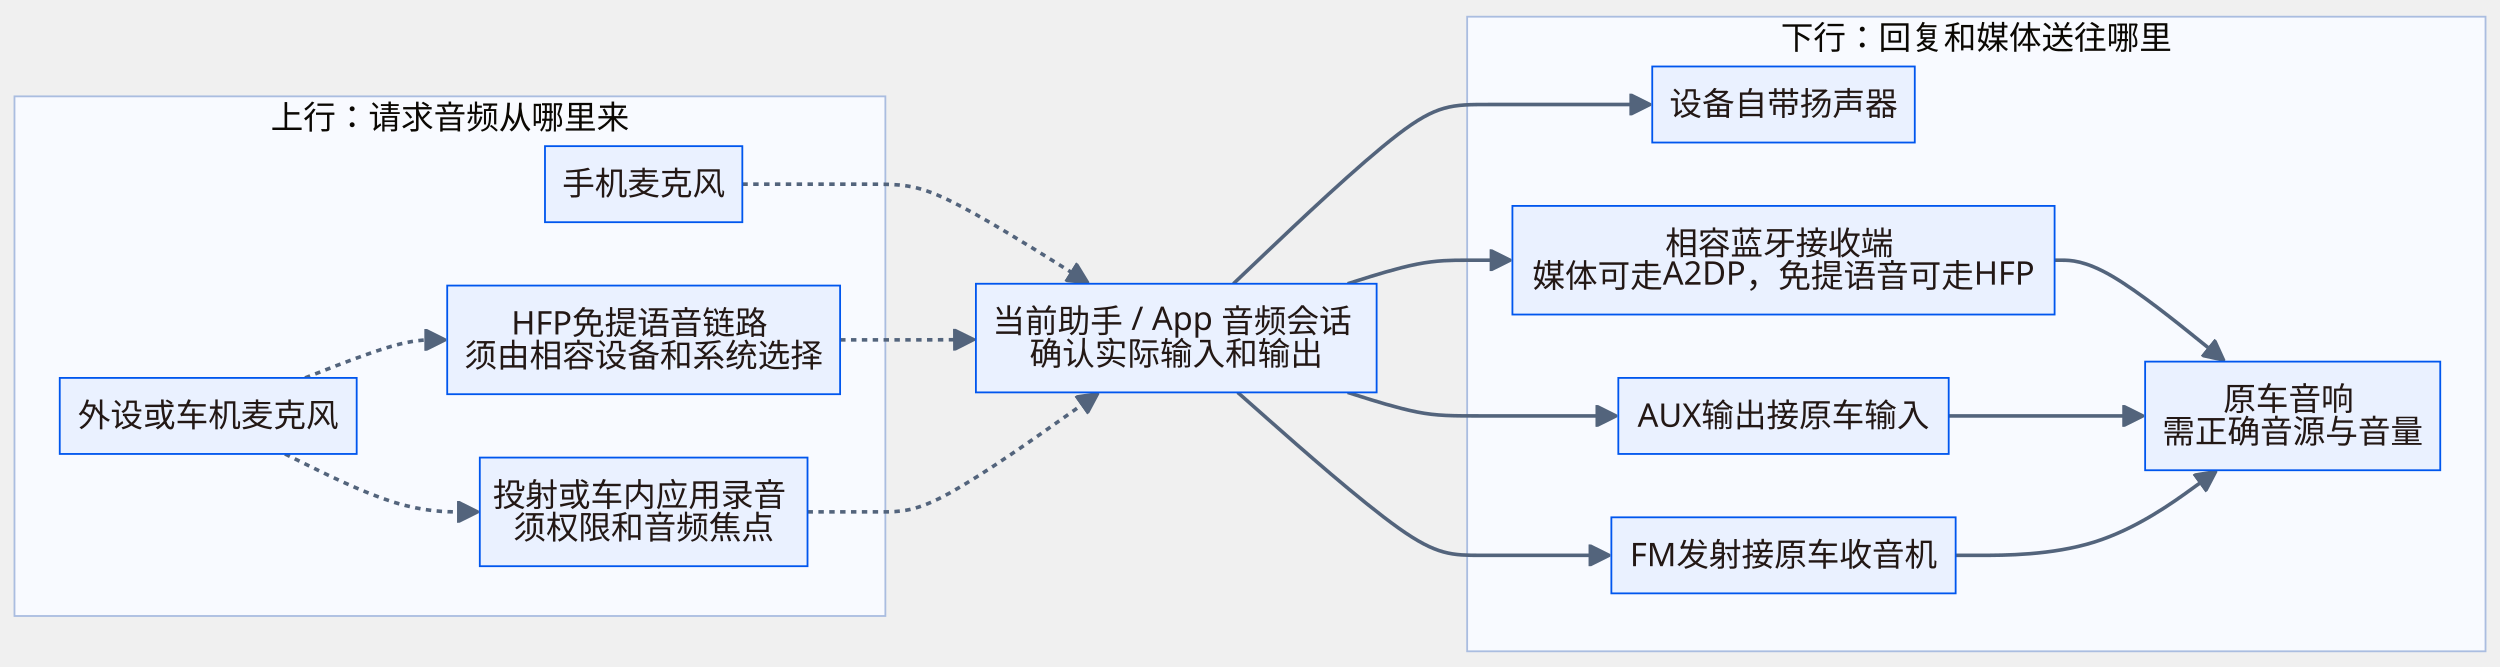
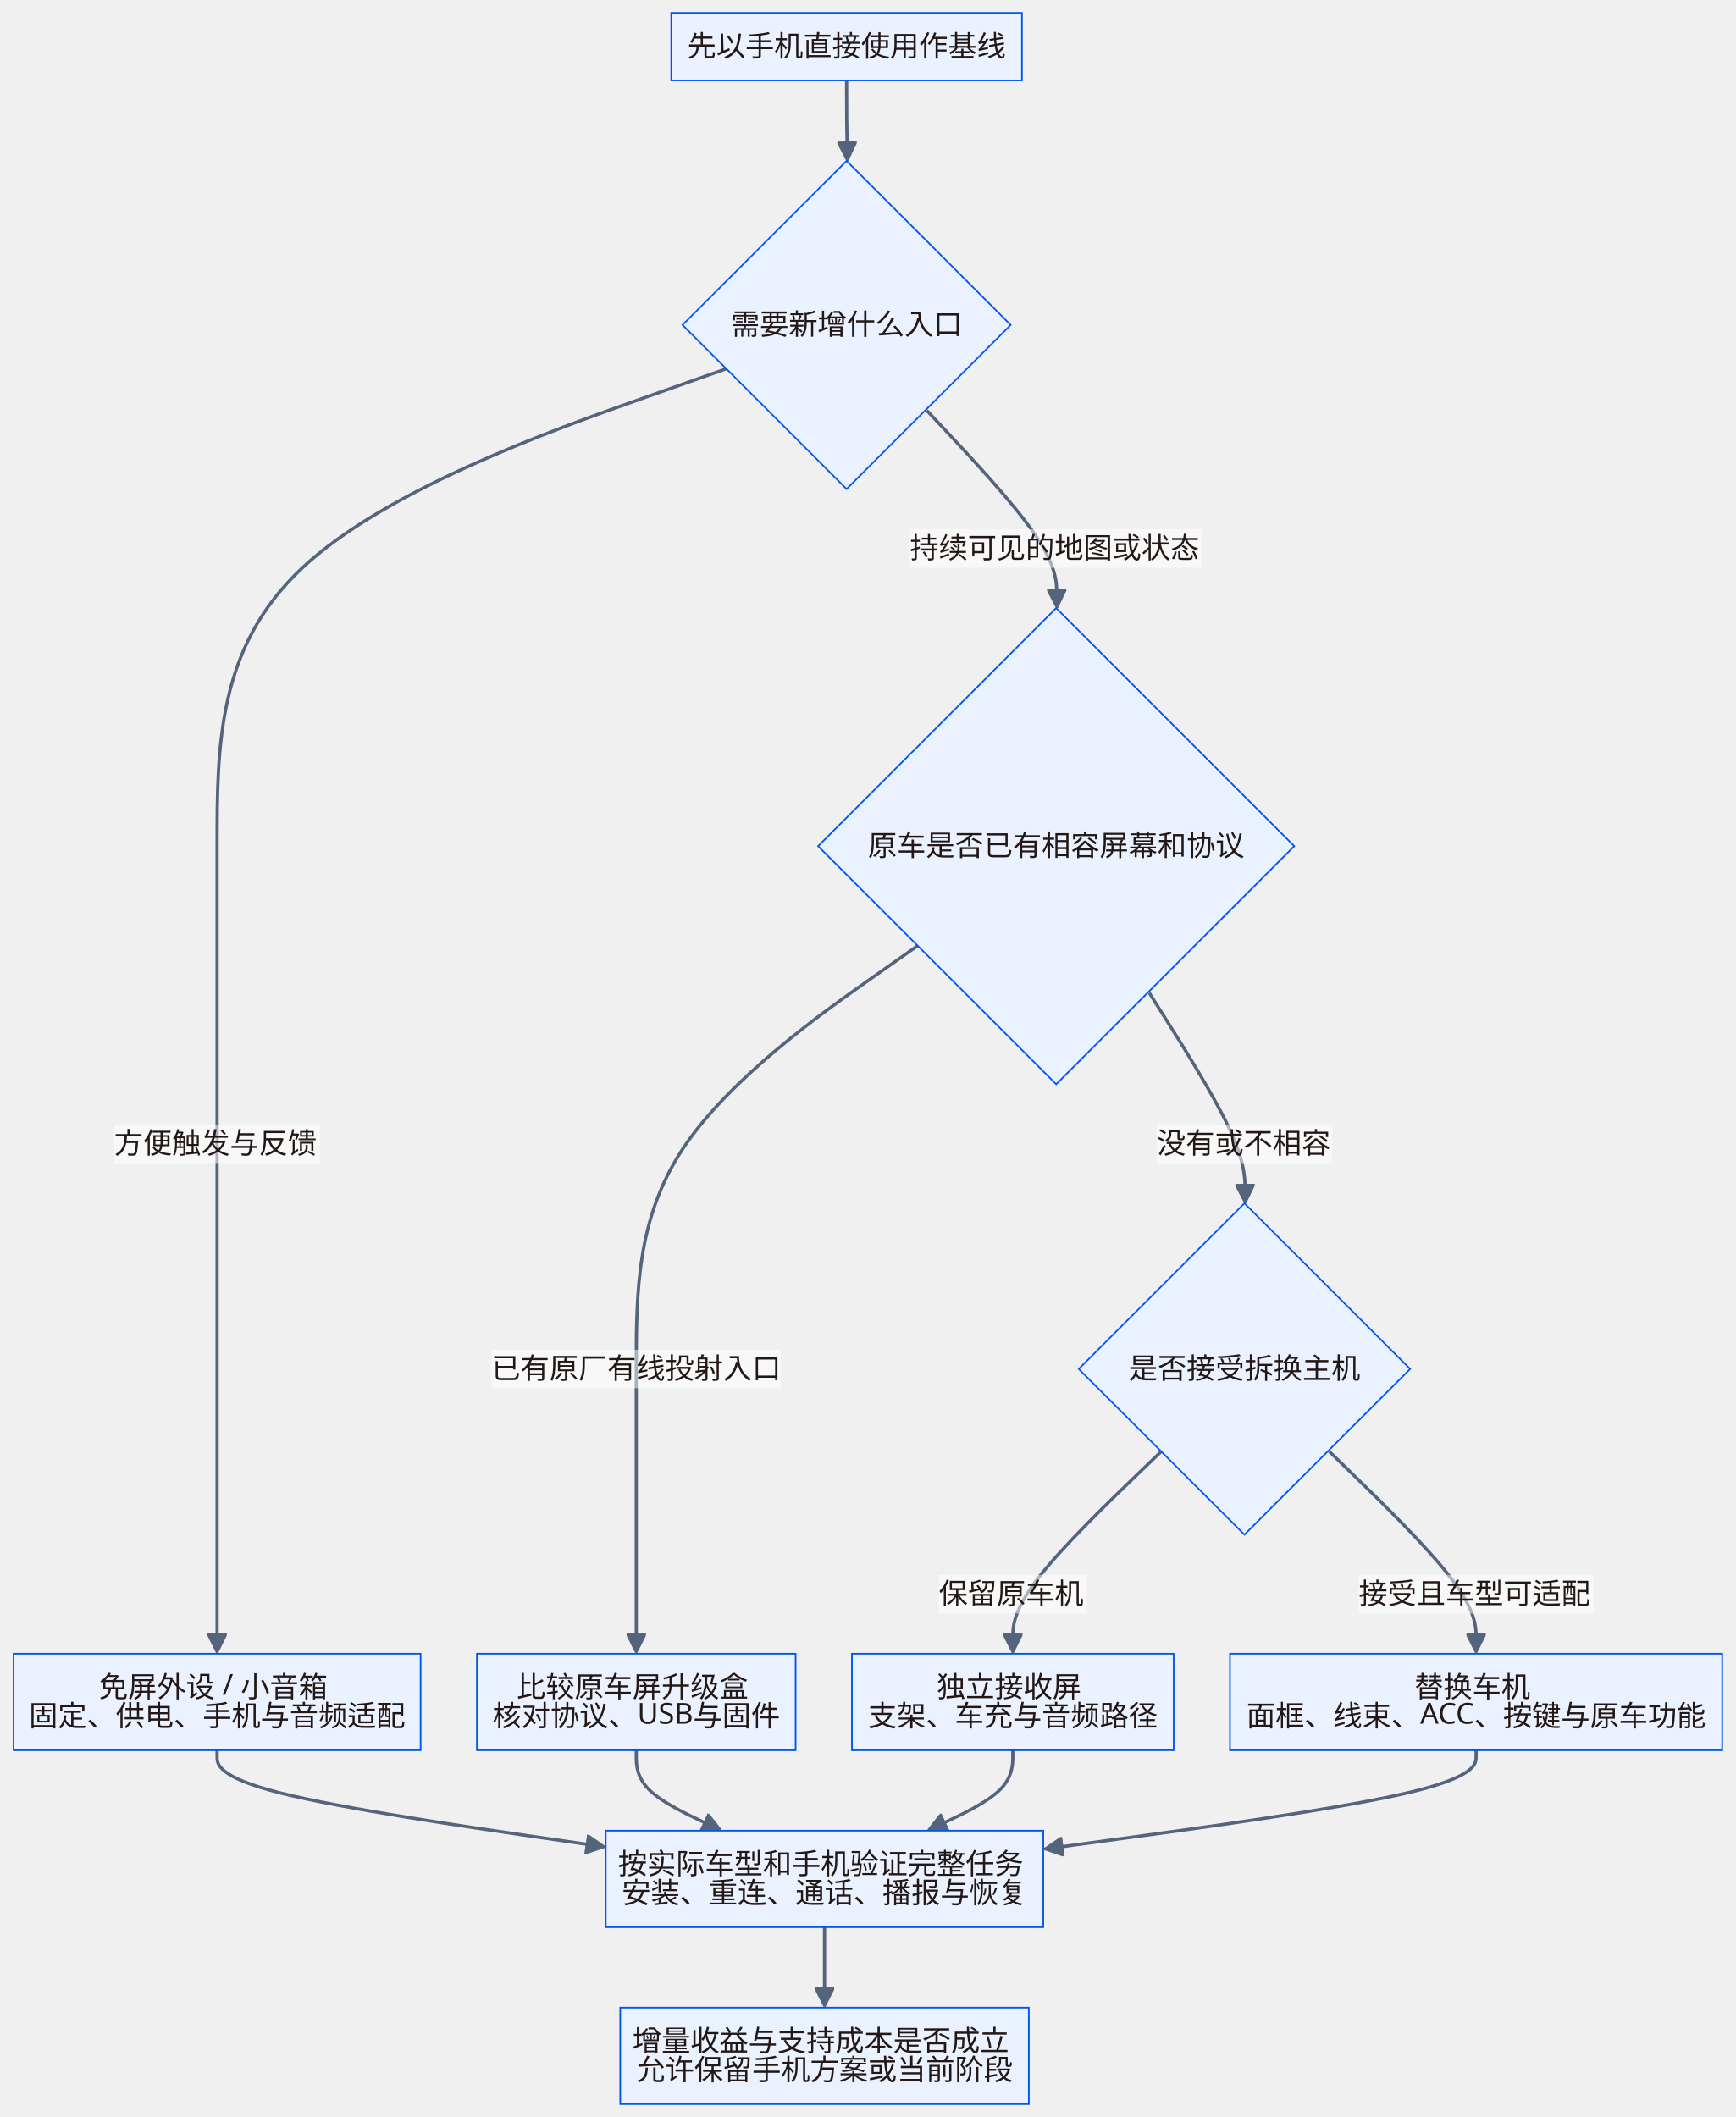
- <svg xmlns="http://www.w3.org/2000/svg" aria-roledescription="flowchart-v2" role="graphics-document document" viewBox="-8 -9 1380.781 367.5" height="368" width="1381" id="researchFigure6">
+ <svg xmlns="http://www.w3.org/2000/svg" aria-roledescription="flowchart-v2" role="graphics-document document" viewBox="-8 -8 1078.105 1316" height="1316" width="1079" id="researchFigure6">
  <style>#researchFigure6{font-family:Microsoft YaHei,PingFang SC,sans-serif;font-size:18px;fill:#231815;}#researchFigure6 .error-icon{fill:#F4F7FC;}#researchFigure6 .error-text{fill:#0b0803;stroke:#0b0803;}#researchFigure6 .edge-thickness-normal{stroke-width:2px;}#researchFigure6 .edge-thickness-thick{stroke-width:3.5px;}#researchFigure6 .edge-pattern-solid{stroke-dasharray:0;}#researchFigure6 .edge-pattern-dashed{stroke-dasharray:3;}#researchFigure6 .edge-pattern-dotted{stroke-dasharray:2;}#researchFigure6 .marker{fill:#53647C;stroke:#53647C;}#researchFigure6 .marker.cross{stroke:#53647C;}#researchFigure6 svg{font-family:Microsoft YaHei,PingFang SC,sans-serif;font-size:18px;}#researchFigure6 .label{font-family:Microsoft YaHei,PingFang SC,sans-serif;color:#231815;}#researchFigure6 .cluster-label text{fill:#0b0803;}#researchFigure6 .cluster-label span,#researchFigure6 p{color:#0b0803;}#researchFigure6 .label text,#researchFigure6 span,#researchFigure6 p{fill:#231815;color:#231815;}#researchFigure6 .node rect,#researchFigure6 .node circle,#researchFigure6 .node ellipse,#researchFigure6 .node polygon,#researchFigure6 .node path{fill:#EAF1FF;stroke:#0056EE;stroke-width:1px;}#researchFigure6 .flowchart-label text{text-anchor:middle;}#researchFigure6 .node .katex path{fill:#000;stroke:#000;stroke-width:1px;}#researchFigure6 .node .label{text-align:center;}#researchFigure6 .node.clickable{cursor:pointer;}#researchFigure6 .arrowheadPath{fill:#0b0b0b;}#researchFigure6 .edgePath .path{stroke:#53647C;stroke-width:2.0px;}#researchFigure6 .flowchart-link{stroke:#53647C;fill:none;}#researchFigure6 .edgeLabel{background-color:#FFFFFF;text-align:center;}#researchFigure6 .edgeLabel rect{opacity:0.5;background-color:#FFFFFF;fill:#FFFFFF;}#researchFigure6 .labelBkg{background-color:rgba(255, 255, 255, 0.5);}#researchFigure6 .cluster rect{fill:#F8FAFF;stroke:#AABDE0;stroke-width:1px;}#researchFigure6 .cluster text{fill:#0b0803;}#researchFigure6 .cluster span,#researchFigure6 p{color:#0b0803;}#researchFigure6 div.mermaidTooltip{position:absolute;text-align:center;max-width:200px;padding:2px;font-family:Microsoft YaHei,PingFang SC,sans-serif;font-size:12px;background:#F4F7FC;border:1px solid hsl(217.5, 17.143%, 87.255%);border-radius:2px;pointer-events:none;z-index:100;}#researchFigure6 .flowchartTitleText{text-anchor:middle;font-size:18px;fill:#231815;}#researchFigure6 :root{--mermaid-font-family:Microsoft YaHei,PingFang SC,sans-serif;}</style>
  <g>
    <marker orient="auto" markerHeight="12" markerWidth="12" markerUnits="userSpaceOnUse" refY="5" refX="6" viewBox="0 0 10 10" class="marker flowchart" id="researchFigure6_flowchart-pointEnd">
      <path style="stroke-width: 1; stroke-dasharray: 1, 0;" class="arrowMarkerPath" d="M 0 0 L 10 5 L 0 10 z" />
    </marker>
    <marker orient="auto" markerHeight="12" markerWidth="12" markerUnits="userSpaceOnUse" refY="5" refX="4.5" viewBox="0 0 10 10" class="marker flowchart" id="researchFigure6_flowchart-pointStart">
      <path style="stroke-width: 1; stroke-dasharray: 1, 0;" class="arrowMarkerPath" d="M 0 5 L 10 10 L 10 0 z" />
    </marker>
    <marker orient="auto" markerHeight="11" markerWidth="11" markerUnits="userSpaceOnUse" refY="5" refX="11" viewBox="0 0 10 10" class="marker flowchart" id="researchFigure6_flowchart-circleEnd">
      <circle style="stroke-width: 1; stroke-dasharray: 1, 0;" class="arrowMarkerPath" r="5" cy="5" cx="5" />
    </marker>
    <marker orient="auto" markerHeight="11" markerWidth="11" markerUnits="userSpaceOnUse" refY="5" refX="-1" viewBox="0 0 10 10" class="marker flowchart" id="researchFigure6_flowchart-circleStart">
      <circle style="stroke-width: 1; stroke-dasharray: 1, 0;" class="arrowMarkerPath" r="5" cy="5" cx="5" />
    </marker>
    <marker orient="auto" markerHeight="11" markerWidth="11" markerUnits="userSpaceOnUse" refY="5.2" refX="12" viewBox="0 0 11 11" class="marker cross flowchart" id="researchFigure6_flowchart-crossEnd">
      <path style="stroke-width: 2; stroke-dasharray: 1, 0;" class="arrowMarkerPath" d="M 1,1 l 9,9 M 10,1 l -9,9" />
    </marker>
    <marker orient="auto" markerHeight="11" markerWidth="11" markerUnits="userSpaceOnUse" refY="5.2" refX="-1" viewBox="0 0 11 11" class="marker cross flowchart" id="researchFigure6_flowchart-crossStart">
      <path style="stroke-width: 2; stroke-dasharray: 1, 0;" class="arrowMarkerPath" d="M 1,1 l 9,9 M 10,1 l -9,9" />
    </marker>
    <g class="root">
-       <g class="clusters">
-         <g id="OUTPUT" class="cluster default flowchart-label">
-           <rect height="350.5" width="562.453" y="0" x="802.328" ry="0" rx="0" style="" />
-           <g transform="translate(1083.555, 0)" class="cluster-label">
-             <text style="">
-               <tspan class="row" x="0" dy="1em" xml:space="preserve">下行：回复和媒体送往哪里</tspan>
-             </text>
-           </g>
-         </g>
-         <g id="INPUT" class="cluster default flowchart-label">
-           <rect height="287" width="481" y="44" x="0" ry="0" rx="0" style="" />
-           <g transform="translate(240.5, 44)" class="cluster-label">
-             <text style="">
-               <tspan class="row" x="0" dy="1em" xml:space="preserve">上行：请求音频从哪里来</tspan>
-             </text>
-           </g>
-         </g>
-       </g>
+       <g class="clusters" />
      <g class="edgePaths">
-         <path marker-end="url(#researchFigure6_flowchart-pointEnd)" style="fill:none;stroke-width:2px;stroke-dasharray:3;" class="edge-thickness-normal edge-pattern-dotted flowchart-link LS-PHONE_MIC LE-SESSION" id="L-PHONE_MIC-SESSION-0" d="M402,92.5L415.167,92.5C428.333,92.5,454.667,92.5,472,92.5C489.333,92.5,497.667,92.5,515.715,101.198C533.764,109.895,561.528,127.291,575.409,135.988L589.291,144.686" />
-         <path marker-end="url(#researchFigure6_flowchart-pointEnd)" style="fill:none;stroke-width:2px;stroke-dasharray:3;" class="edge-thickness-normal edge-pattern-dotted flowchart-link LS-DEVICE_MIC LE-HFP" id="L-DEVICE_MIC-HFP-0" d="M160.5,199.5L169.417,196C178.333,192.5,196.167,185.5,208.367,182C220.567,178.5,227.133,178.5,230.417,178.5L233.7,178.5" />
-         <path marker-end="url(#researchFigure6_flowchart-pointEnd)" style="fill:none;stroke-width:2px;stroke-dasharray:3;" class="edge-thickness-normal edge-pattern-dotted flowchart-link LS-DEVICE_MIC LE-PROJECTION" id="L-DEVICE_MIC-PROJECTION-0" d="M149.396,241.5L160.164,246.833C170.931,252.167,192.465,262.833,209.516,268.167C226.567,273.5,239.133,273.5,245.417,273.5L251.7,273.5" />
-         <path marker-end="url(#researchFigure6_flowchart-pointEnd)" style="fill:none;stroke-width:2px;stroke-dasharray:3;" class="edge-thickness-normal edge-pattern-dotted flowchart-link LS-HFP LE-SESSION" id="L-HFP-SESSION-0" d="M456,178.5L460.167,178.5C464.333,178.5,472.667,178.5,481,178.5C489.333,178.5,497.667,178.5,505.117,178.476C512.567,178.452,519.133,178.403,522.417,178.379L525.7,178.355" />
-         <path marker-end="url(#researchFigure6_flowchart-pointEnd)" style="fill:none;stroke-width:2px;stroke-dasharray:3;" class="edge-thickness-normal edge-pattern-dotted flowchart-link LS-PROJECTION LE-SESSION" id="L-PROJECTION-SESSION-0" d="M438,273.5L445.167,273.5C452.333,273.5,466.667,273.5,478,273.5C489.333,273.5,497.667,273.5,516.657,263.01C535.648,252.52,565.295,231.541,580.119,221.051L594.943,210.561" />
-         <path marker-end="url(#researchFigure6_flowchart-pointEnd)" style="fill:none;" class="edge-thickness-normal edge-pattern-solid flowchart-link LS-BT LE-CAR" id="L-BT-CAR-0" d="M1126.781,134.5L1130.948,134.5C1135.115,134.5,1143.448,134.5,1158.485,143.278C1173.523,152.057,1195.265,169.614,1206.136,178.392L1217.007,187.17" />
-         <path marker-end="url(#researchFigure6_flowchart-pointEnd)" style="fill:none;" class="edge-thickness-normal edge-pattern-solid flowchart-link LS-AUX LE-CAR" id="L-AUX-CAR-0" d="M1068.289,220.5L1082.204,220.5C1096.12,220.5,1123.951,220.5,1141.149,220.5C1158.348,220.5,1164.915,220.5,1168.198,220.5L1171.481,220.5" />
-         <path marker-end="url(#researchFigure6_flowchart-pointEnd)" style="fill:none;" class="edge-thickness-normal edge-pattern-solid flowchart-link LS-FM LE-CAR" id="L-FM-CAR-0" d="M1072.129,297.5L1085.405,297.5C1098.68,297.5,1125.231,297.5,1148.625,290.184C1172.018,282.868,1192.256,268.237,1202.374,260.921L1212.493,253.605" />
-         <path marker-end="url(#researchFigure6_flowchart-pointEnd)" style="fill:none;" class="edge-thickness-normal edge-pattern-solid flowchart-link LS-SESSION LE-OWN" id="L-SESSION-OWN-0" d="M673.214,147.5L690.566,131C707.919,114.5,742.623,81.5,764.142,65C785.661,48.5,793.995,48.5,814.316,48.5C834.637,48.5,866.946,48.5,883.1,48.5L899.255,48.5" />
-         <path marker-end="url(#researchFigure6_flowchart-pointEnd)" style="fill:none;" class="edge-thickness-normal edge-pattern-solid flowchart-link LS-SESSION LE-BT" id="L-SESSION-BT-0" d="M736.313,147.5L743.149,145.333C749.985,143.167,763.657,138.833,774.659,136.667C785.661,134.5,793.995,134.5,801.445,134.5C808.895,134.5,815.461,134.5,818.745,134.5L822.028,134.5" />
-         <path marker-end="url(#researchFigure6_flowchart-pointEnd)" style="fill:none;" class="edge-thickness-normal edge-pattern-solid flowchart-link LS-SESSION LE-AUX" id="L-SESSION-AUX-0" d="M736.313,207.5L743.149,209.667C749.985,211.833,763.657,216.167,774.659,218.333C785.661,220.5,793.995,220.5,811.193,220.5C828.392,220.5,854.456,220.5,867.488,220.5L880.52,220.5" />
-         <path marker-end="url(#researchFigure6_flowchart-pointEnd)" style="fill:none;" class="edge-thickness-normal edge-pattern-solid flowchart-link LS-SESSION LE-FM" id="L-SESSION-FM-0" d="M675.58,207.5L692.538,222.5C709.496,237.5,743.412,267.5,764.537,282.5C785.661,297.5,793.995,297.5,810.553,297.5C827.112,297.5,851.896,297.5,864.288,297.5L876.68,297.5" />
+         <path marker-end="url(#researchFigure6_flowchart-pointEnd)" style="fill:none;" class="edge-thickness-normal edge-pattern-solid flowchart-link LS-START LE-NEED" id="L-START-NEED-0" d="M517.807,42L517.807,46.167C517.807,50.333,517.807,58.667,517.873,66.2C517.939,73.734,518.071,80.467,518.137,83.834L518.203,87.201" />
+         <path marker-end="url(#researchFigure6_flowchart-pointEnd)" style="fill:none;" class="edge-thickness-normal edge-pattern-solid flowchart-link LS-NEED LE-VOICE" id="L-NEED-VOICE-0" d="M443.042,221.235L390.285,239.863C337.528,258.49,232.014,295.745,179.257,345.206C126.5,394.667,126.5,456.333,126.5,518C126.5,579.667,126.5,641.333,126.5,695.5C126.5,749.667,126.5,796.333,126.5,843C126.5,889.667,126.5,936.333,126.5,964.95C126.5,993.567,126.5,1004.133,126.5,1009.417L126.5,1014.7" />
+         <path marker-end="url(#researchFigure6_flowchart-pointEnd)" style="fill:none;" class="edge-thickness-normal edge-pattern-solid flowchart-link LS-NEED LE-SCREEN" id="L-NEED-SCREEN-0" d="M567.655,247.151L581.06,261.46C594.466,275.768,621.276,304.384,634.753,324.059C648.23,343.733,648.373,354.467,648.445,359.834L648.516,365.2" />
+         <path marker-end="url(#researchFigure6_flowchart-pointEnd)" style="fill:none;" class="edge-thickness-normal edge-pattern-solid flowchart-link LS-SCREEN LE-BOX" id="L-SCREEN-BOX-0" d="M561.973,579.887L532.821,600.405C503.669,620.924,445.365,661.962,416.213,705.814C387.061,749.667,387.061,796.333,387.061,843C387.061,889.667,387.061,936.333,387.061,964.95C387.061,993.567,387.061,1004.133,387.061,1009.417L387.061,1014.7" />
+         <path marker-end="url(#researchFigure6_flowchart-pointEnd)" style="fill:none;" class="edge-thickness-normal edge-pattern-solid flowchart-link LS-SCREEN LE-INSTALL" id="L-SCREEN-INSTALL-0" d="M705.934,609.153L715.798,624.794C725.662,640.435,745.389,671.718,755.325,692.726C765.26,713.733,765.403,724.467,765.475,729.834L765.547,735.2" />
+         <path marker-end="url(#researchFigure6_flowchart-pointEnd)" style="fill:none;" class="edge-thickness-normal edge-pattern-solid flowchart-link LS-INSTALL LE-PORTABLE" id="L-INSTALL-PORTABLE-0" d="M713.393,894.275L698.014,909.063C682.635,923.85,651.878,953.425,636.5,973.496C621.121,993.567,621.121,1004.133,621.121,1009.417L621.121,1014.7" />
+         <path marker-end="url(#researchFigure6_flowchart-pointEnd)" style="fill:none;" class="edge-thickness-normal edge-pattern-solid flowchart-link LS-INSTALL LE-HEADUNIT" id="L-INSTALL-HEADUNIT-0" d="M817.842,894.275L833.054,909.063C848.266,923.85,878.689,953.425,893.901,973.496C909.113,993.567,909.113,1004.133,909.113,1009.417L909.113,1014.7" />
+         <path marker-end="url(#researchFigure6_flowchart-pointEnd)" style="fill:none;" class="edge-thickness-normal edge-pattern-solid flowchart-link LS-VOICE LE-VALIDATE" id="L-VOICE-VALIDATE-0" d="M126.5,1080L126.5,1084.167C126.5,1088.333,126.5,1096.667,165.891,1106.571C205.282,1116.475,284.064,1127.951,323.455,1133.689L362.846,1139.426" />
+         <path marker-end="url(#researchFigure6_flowchart-pointEnd)" style="fill:none;" class="edge-thickness-normal edge-pattern-solid flowchart-link LS-BOX LE-VALIDATE" id="L-BOX-VALIDATE-0" d="M387.061,1080L387.061,1084.167C387.061,1088.333,387.061,1096.667,395.127,1104.624C403.194,1112.582,419.326,1120.164,427.393,1123.955L435.459,1127.746" />
+         <path marker-end="url(#researchFigure6_flowchart-pointEnd)" style="fill:none;" class="edge-thickness-normal edge-pattern-solid flowchart-link LS-PORTABLE LE-VALIDATE" id="L-PORTABLE-VALIDATE-0" d="M621.121,1080L621.121,1084.167C621.121,1088.333,621.121,1096.667,613.055,1104.624C604.988,1112.582,588.855,1120.164,580.789,1123.955L572.722,1127.746" />
+         <path marker-end="url(#researchFigure6_flowchart-pointEnd)" style="fill:none;" class="edge-thickness-normal edge-pattern-solid flowchart-link LS-HEADUNIT LE-VALIDATE" id="L-HEADUNIT-VALIDATE-0" d="M909.113,1080L909.113,1084.167C909.113,1088.333,909.113,1096.667,865.152,1106.803C821.19,1116.94,733.266,1128.879,689.304,1134.849L645.343,1140.819" />
+         <path marker-end="url(#researchFigure6_flowchart-pointEnd)" style="fill:none;" class="edge-thickness-normal edge-pattern-solid flowchart-link LS-VALIDATE LE-DECIDE" id="L-VALIDATE-DECIDE-0" d="M504.091,1190L504.091,1194.167C504.091,1198.333,504.091,1206.667,504.091,1214.117C504.091,1221.567,504.091,1228.133,504.091,1231.417L504.091,1234.7" />
      </g>
      <g class="edgeLabels">
        <g class="edgeLabel">
          <g transform="translate(0, 0)" class="label">
            <rect height="0" width="0" ry="0" rx="0" />
            <text style="">
              <tspan class="row" x="0" dy="1em" xml:space="preserve" />
            </text>
          </g>
        </g>
-         <g class="edgeLabel">
-           <g transform="translate(0, 0)" class="label">
-             <rect height="0" width="0" ry="0" rx="0" />
-             <text style="">
-               <tspan class="row" x="0" dy="1em" xml:space="preserve" />
-             </text>
-           </g>
-         </g>
-         <g class="edgeLabel">
-           <g transform="translate(0, 0)" class="label">
-             <rect height="0" width="0" ry="0" rx="0" />
-             <text style="">
-               <tspan class="row" x="0" dy="1em" xml:space="preserve" />
-             </text>
-           </g>
-         </g>
-         <g class="edgeLabel">
-           <g transform="translate(0, 0)" class="label">
-             <rect height="0" width="0" ry="0" rx="0" />
-             <text style="">
-               <tspan class="row" x="0" dy="1em" xml:space="preserve" />
-             </text>
-           </g>
-         </g>
-         <g class="edgeLabel">
-           <g transform="translate(0, 0)" class="label">
-             <rect height="0" width="0" ry="0" rx="0" />
-             <text style="">
-               <tspan class="row" x="0" dy="1em" xml:space="preserve" />
-             </text>
-           </g>
-         </g>
-         <g class="edgeLabel">
-           <g transform="translate(0, 0)" class="label">
-             <rect height="0" width="0" ry="0" rx="0" />
-             <text style="">
-               <tspan class="row" x="0" dy="1em" xml:space="preserve" />
-             </text>
-           </g>
-         </g>
-         <g class="edgeLabel">
-           <g transform="translate(0, 0)" class="label">
-             <rect height="0" width="0" ry="0" rx="0" />
-             <text style="">
-               <tspan class="row" x="0" dy="1em" xml:space="preserve" />
+         <g transform="translate(126.5, 703)" class="edgeLabel">
+           <g transform="translate(-64, -12)" class="label">
+             <rect height="24" width="127.941" ry="0" rx="0" />
+             <text style="">
+               <tspan class="row" x="0" dy="1em" xml:space="preserve">方便触发与反馈</tspan>
+             </text>
+           </g>
+         </g>
+         <g transform="translate(648.0869, 333)" class="edgeLabel">
+           <g transform="translate(-91, -12)" class="label">
+             <rect height="24" width="181.912" ry="0" rx="0" />
+             <text style="">
+               <tspan class="row" x="0" dy="1em" xml:space="preserve">持续可见的地图或状态</tspan>
+             </text>
+           </g>
+         </g>
+         <g transform="translate(387.0605, 843)" class="edgeLabel">
+           <g transform="translate(-90, -12)" class="label">
+             <rect height="24" width="179.908" ry="0" rx="0" />
+             <text style="">
+               <tspan class="row" x="0" dy="1em" xml:space="preserve">已有原厂有线投射入口</tspan>
+             </text>
+           </g>
+         </g>
+         <g transform="translate(765.1172, 703)" class="edgeLabel">
+           <g transform="translate(-54.5, -12)" class="label">
+             <rect height="24" width="108.954" ry="0" rx="0" />
+             <text style="">
+               <tspan class="row" x="0" dy="1em" xml:space="preserve">没有或不相容</tspan>
+             </text>
+           </g>
+         </g>
+         <g transform="translate(621.1211, 983)" class="edgeLabel">
+           <g transform="translate(-46, -12)" class="label">
+             <rect height="24" width="91.961" ry="0" rx="0" />
+             <text style="">
+               <tspan class="row" x="0" dy="1em" xml:space="preserve">保留原车机</tspan>
+             </text>
+           </g>
+         </g>
+         <g transform="translate(909.1133, 983)" class="edgeLabel">
+           <g transform="translate(-73, -12)" class="label">
+             <rect height="24" width="145.932" ry="0" rx="0" />
+             <text style="">
+               <tspan class="row" x="0" dy="1em" xml:space="preserve">接受且车型可适配</tspan>
            </text>
          </g>
        </g>
        <g class="edgeLabel">
          <g transform="translate(0, 0)" class="label">
            <rect height="0" width="0" ry="0" rx="0" />
            <text style="">
              <tspan class="row" x="0" dy="1em" xml:space="preserve" />
            </text>
          </g>
        </g>
        <g class="edgeLabel">
          <g transform="translate(0, 0)" class="label">
            <rect height="0" width="0" ry="0" rx="0" />
            <text style="">
              <tspan class="row" x="0" dy="1em" xml:space="preserve" />
            </text>
          </g>
        </g>
        <g class="edgeLabel">
          <g transform="translate(0, 0)" class="label">
            <rect height="0" width="0" ry="0" rx="0" />
            <text style="">
              <tspan class="row" x="0" dy="1em" xml:space="preserve" />
            </text>
          </g>
        </g>
        <g class="edgeLabel">
          <g transform="translate(0, 0)" class="label">
            <rect height="0" width="0" ry="0" rx="0" />
            <text style="">
              <tspan class="row" x="0" dy="1em" xml:space="preserve" />
            </text>
          </g>
        </g>
        <g class="edgeLabel">
          <g transform="translate(0, 0)" class="label">
            <rect height="0" width="0" ry="0" rx="0" />
            <text style="">
              <tspan class="row" x="0" dy="1em" xml:space="preserve" />
            </text>
          </g>
        </g>
      </g>
      <g class="nodes">
-         <g transform="translate(977.0547, 48.5)" data-id="OWN" data-node="true" id="flowchart-OWN-299" class="node default default flowchart-label">
-           <rect height="42" width="145" y="-21" x="-72.5" ry="0" rx="0" style="" class="basic label-container" />
-           <g transform="translate(0, -12)" style="" class="label">
-             <rect />
-             <text style="">
-               <tspan class="row" x="0" dy="1em" xml:space="preserve">设备自带扬声器</tspan>
-             </text>
-           </g>
-         </g>
-         <g transform="translate(977.0547, 134.5)" data-id="BT" data-node="true" id="flowchart-BT-300" class="node default default flowchart-label">
-           <rect height="60" width="299.453" y="-30" x="-149.727" ry="0" rx="0" style="" class="basic label-container" />
-           <g transform="translate(0, -21)" style="" class="label">
-             <rect />
-             <text style="">
-               <tspan class="row" x="0" dy="1em" xml:space="preserve">相容蓝牙接收端</tspan>
-               <tspan class="row" x="0" dy="1em" xml:space="preserve">媒体可走A2DP，免提语音可走HFP</tspan>
-             </text>
-           </g>
-         </g>
-         <g transform="translate(977.0547, 220.5)" data-id="AUX" data-node="true" id="flowchart-AUX-301" class="node default default flowchart-label">
-           <rect height="42" width="182.469" y="-21" x="-91.234" ry="0" rx="0" style="" class="basic label-container" />
-           <g transform="translate(0, -12)" style="" class="label">
-             <rect />
-             <text style="">
-               <tspan class="row" x="0" dy="1em" xml:space="preserve">AUX输出接原车输入</tspan>
-             </text>
-           </g>
-         </g>
-         <g transform="translate(977.0547, 297.5)" data-id="FM" data-node="true" id="flowchart-FM-302" class="node default default flowchart-label">
-           <rect height="42" width="190.149" y="-21" x="-95.075" ry="0" rx="0" style="" class="basic label-container" />
-           <g transform="translate(0, -12)" style="" class="label">
-             <rect />
-             <text style="">
-               <tspan class="row" x="0" dy="1em" xml:space="preserve">FM发射接原车收音机</tspan>
-             </text>
-           </g>
-         </g>
-         <g transform="translate(1258.281, 220.5)" data-id="CAR" data-node="true" id="flowchart-CAR-303" class="node default default flowchart-label">
-           <rect height="60" width="163" y="-30" x="-81.5" ry="0" rx="0" style="" class="basic label-container" />
-           <g transform="translate(0, -21)" style="" class="label">
-             <rect />
-             <text style="">
-               <tspan class="row" x="0" dy="1em" xml:space="preserve">原车音响</tspan>
-               <tspan class="row" x="0" dy="1em" xml:space="preserve">需正确音源与音量</tspan>
-             </text>
-           </g>
-         </g>
-         <g transform="translate(347.5, 92.5)" data-id="PHONE_MIC" data-node="true" id="flowchart-PHONE_MIC-284" class="node default default flowchart-label">
-           <rect height="42" width="109" y="-21" x="-54.5" ry="0" rx="0" style="" class="basic label-container" />
-           <g transform="translate(0, -12)" style="" class="label">
-             <rect />
-             <text style="">
-               <tspan class="row" x="0" dy="1em" xml:space="preserve">手机麦克风</tspan>
-             </text>
-           </g>
-         </g>
-         <g transform="translate(107, 220.5)" data-id="DEVICE_MIC" data-node="true" id="flowchart-DEVICE_MIC-285" class="node default default flowchart-label">
-           <rect height="42" width="164" y="-21" x="-82" ry="0" rx="0" style="" class="basic label-container" />
-           <g transform="translate(0, -12)" style="" class="label">
-             <rect />
-             <text style="">
-               <tspan class="row" x="0" dy="1em" xml:space="preserve">外设或车机麦克风</tspan>
-             </text>
-           </g>
-         </g>
-         <g transform="translate(347.5, 178.5)" data-id="HFP" data-node="true" id="flowchart-HFP-286" class="node default default flowchart-label">
-           <rect height="60" width="217" y="-30" x="-108.5" ry="0" rx="0" style="" class="basic label-container" />
-           <g transform="translate(0, -21)" style="" class="label">
-             <rect />
-             <text style="">
-               <tspan class="row" x="0" dy="1em" xml:space="preserve">HFP免提语音链路</tspan>
-               <tspan class="row" x="0" dy="1em" xml:space="preserve">须由相容设备和系统选择</tspan>
-             </text>
-           </g>
-         </g>
-         <g transform="translate(347.5, 273.5)" data-id="PROJECTION" data-node="true" id="flowchart-PROJECTION-287" class="node default default flowchart-label">
-           <rect height="60" width="181" y="-30" x="-90.5" ry="0" rx="0" style="" class="basic label-container" />
-           <g transform="translate(0, -21)" style="" class="label">
-             <rect />
-             <text style="">
-               <tspan class="row" x="0" dy="1em" xml:space="preserve">投射或车内应用录音</tspan>
-               <tspan class="row" x="0" dy="1em" xml:space="preserve">须权限和音频焦点</tspan>
-             </text>
-           </g>
-         </g>
-         <g transform="translate(641.6641, 177.5)" data-id="SESSION" data-node="true" id="flowchart-SESSION-288" class="node default default flowchart-label">
-           <rect height="60" width="221.328" y="-30" x="-110.664" ry="0" rx="0" style="" class="basic label-container" />
-           <g transform="translate(0, -21)" style="" class="label">
-             <rect />
-             <text style="">
-               <tspan class="row" x="0" dy="1em" xml:space="preserve">当前助手 / App 音频会话</tspan>
-               <tspan class="row" x="0" dy="1em" xml:space="preserve">确认实际输入和输出</tspan>
+         <g transform="translate(517.8066, 21)" data-id="START" data-node="true" id="flowchart-START-248" class="node default default flowchart-label">
+           <rect height="42" width="218" y="-21" x="-109" ry="0" rx="0" style="" class="basic label-container" />
+           <g transform="translate(0, -12)" style="" class="label">
+             <rect />
+             <text style="">
+               <tspan class="row" x="0" dy="1em" xml:space="preserve">先以手机直接使用作基线</tspan>
+             </text>
+           </g>
+         </g>
+         <g transform="translate(517.8066, 194)" data-id="NEED" data-node="true" id="flowchart-NEED-249" class="node default default flowchart-label">
+           <polygon style="" transform="translate(-102,102)" class="label-container" points="102,0 204,-102 102,-204 0,-102" />
+           <g transform="translate(0, -12)" style="" class="label">
+             <rect />
+             <text style="">
+               <tspan class="row" x="0" dy="1em" xml:space="preserve">需要新增什么入口</tspan>
+             </text>
+           </g>
+         </g>
+         <g transform="translate(126.5, 1050)" data-id="VOICE" data-node="true" id="flowchart-VOICE-251" class="node default default flowchart-label">
+           <rect height="60" width="253" y="-30" x="-126.5" ry="0" rx="0" style="" class="basic label-container" />
+           <g transform="translate(0, -21)" style="" class="label">
+             <rect />
+             <text style="">
+               <tspan class="row" x="0" dy="1em" xml:space="preserve">免屏外设 / 小音箱</tspan>
+               <tspan class="row" x="0" dy="1em" xml:space="preserve">固定、供电、手机与音频适配</tspan>
+             </text>
+           </g>
+         </g>
+         <g transform="translate(648.0869, 518)" data-id="SCREEN" data-node="true" id="flowchart-SCREEN-253" class="node default default flowchart-label">
+           <polygon style="" transform="translate(-148,148)" class="label-container" points="148,0 296,-148 148,-296 0,-148" />
+           <g transform="translate(0, -12)" style="" class="label">
+             <rect />
+             <text style="">
+               <tspan class="row" x="0" dy="1em" xml:space="preserve">原车是否已有相容屏幕和协议</tspan>
+             </text>
+           </g>
+         </g>
+         <g transform="translate(387.0605, 1050)" data-id="BOX" data-node="true" id="flowchart-BOX-255" class="node default default flowchart-label">
+           <rect height="60" width="198.121" y="-30" x="-99.061" ry="0" rx="0" style="" class="basic label-container" />
+           <g transform="translate(0, -21)" style="" class="label">
+             <rect />
+             <text style="">
+               <tspan class="row" x="0" dy="1em" xml:space="preserve">比较原车屏升级盒</tspan>
+               <tspan class="row" x="0" dy="1em" xml:space="preserve">核对协议、USB与固件</tspan>
+             </text>
+           </g>
+         </g>
+         <g transform="translate(765.1172, 843)" data-id="INSTALL" data-node="true" id="flowchart-INSTALL-257" class="node default default flowchart-label">
+           <polygon style="" transform="translate(-103,103)" class="label-container" points="103,0 206,-103 103,-206 0,-103" />
+           <g transform="translate(0, -12)" style="" class="label">
+             <rect />
+             <text style="">
+               <tspan class="row" x="0" dy="1em" xml:space="preserve">是否接受拆换主机</tspan>
+             </text>
+           </g>
+         </g>
+         <g transform="translate(621.1211, 1050)" data-id="PORTABLE" data-node="true" id="flowchart-PORTABLE-259" class="node default default flowchart-label">
+           <rect height="60" width="200" y="-30" x="-100" ry="0" rx="0" style="" class="basic label-container" />
+           <g transform="translate(0, -21)" style="" class="label">
+             <rect />
+             <text style="">
+               <tspan class="row" x="0" dy="1em" xml:space="preserve">独立接收屏</tspan>
+               <tspan class="row" x="0" dy="1em" xml:space="preserve">支架、车充与音频路径</tspan>
+             </text>
+           </g>
+         </g>
+         <g transform="translate(909.1133, 1050)" data-id="HEADUNIT" data-node="true" id="flowchart-HEADUNIT-261" class="node default default flowchart-label">
+           <rect height="60" width="305.984" y="-30" x="-152.992" ry="0" rx="0" style="" class="basic label-container" />
+           <g transform="translate(0, -21)" style="" class="label">
+             <rect />
+             <text style="">
+               <tspan class="row" x="0" dy="1em" xml:space="preserve">替换车机</tspan>
+               <tspan class="row" x="0" dy="1em" xml:space="preserve">面框、线束、ACC、按键与原车功能</tspan>
+             </text>
+           </g>
+         </g>
+         <g transform="translate(504.0908, 1160)" data-id="VALIDATE" data-node="true" id="flowchart-VALIDATE-263" class="node default default flowchart-label">
+           <rect height="60" width="272" y="-30" x="-136" ry="0" rx="0" style="" class="basic label-container" />
+           <g transform="translate(0, -21)" style="" class="label">
+             <rect />
+             <text style="">
+               <tspan class="row" x="0" dy="1em" xml:space="preserve">按实际车型和手机验证完整任务</tspan>
+               <tspan class="row" x="0" dy="1em" xml:space="preserve">安装、重连、通话、播报与恢复</tspan>
+             </text>
+           </g>
+         </g>
+         <g transform="translate(504.0908, 1270)" data-id="DECIDE" data-node="true" id="flowchart-DECIDE-271" class="node default default flowchart-label">
+           <rect height="60" width="254" y="-30" x="-127" ry="0" rx="0" style="" class="basic label-container" />
+           <g transform="translate(0, -21)" style="" class="label">
+             <rect />
+             <text style="">
+               <tspan class="row" x="0" dy="1em" xml:space="preserve">增量收益与支持成本是否成立</tspan>
+               <tspan class="row" x="0" dy="1em" xml:space="preserve">允许保留手机方案或当前阶段</tspan>
            </text>
          </g>
        </g>
      </g>
    </g>
  </g>
</svg>
